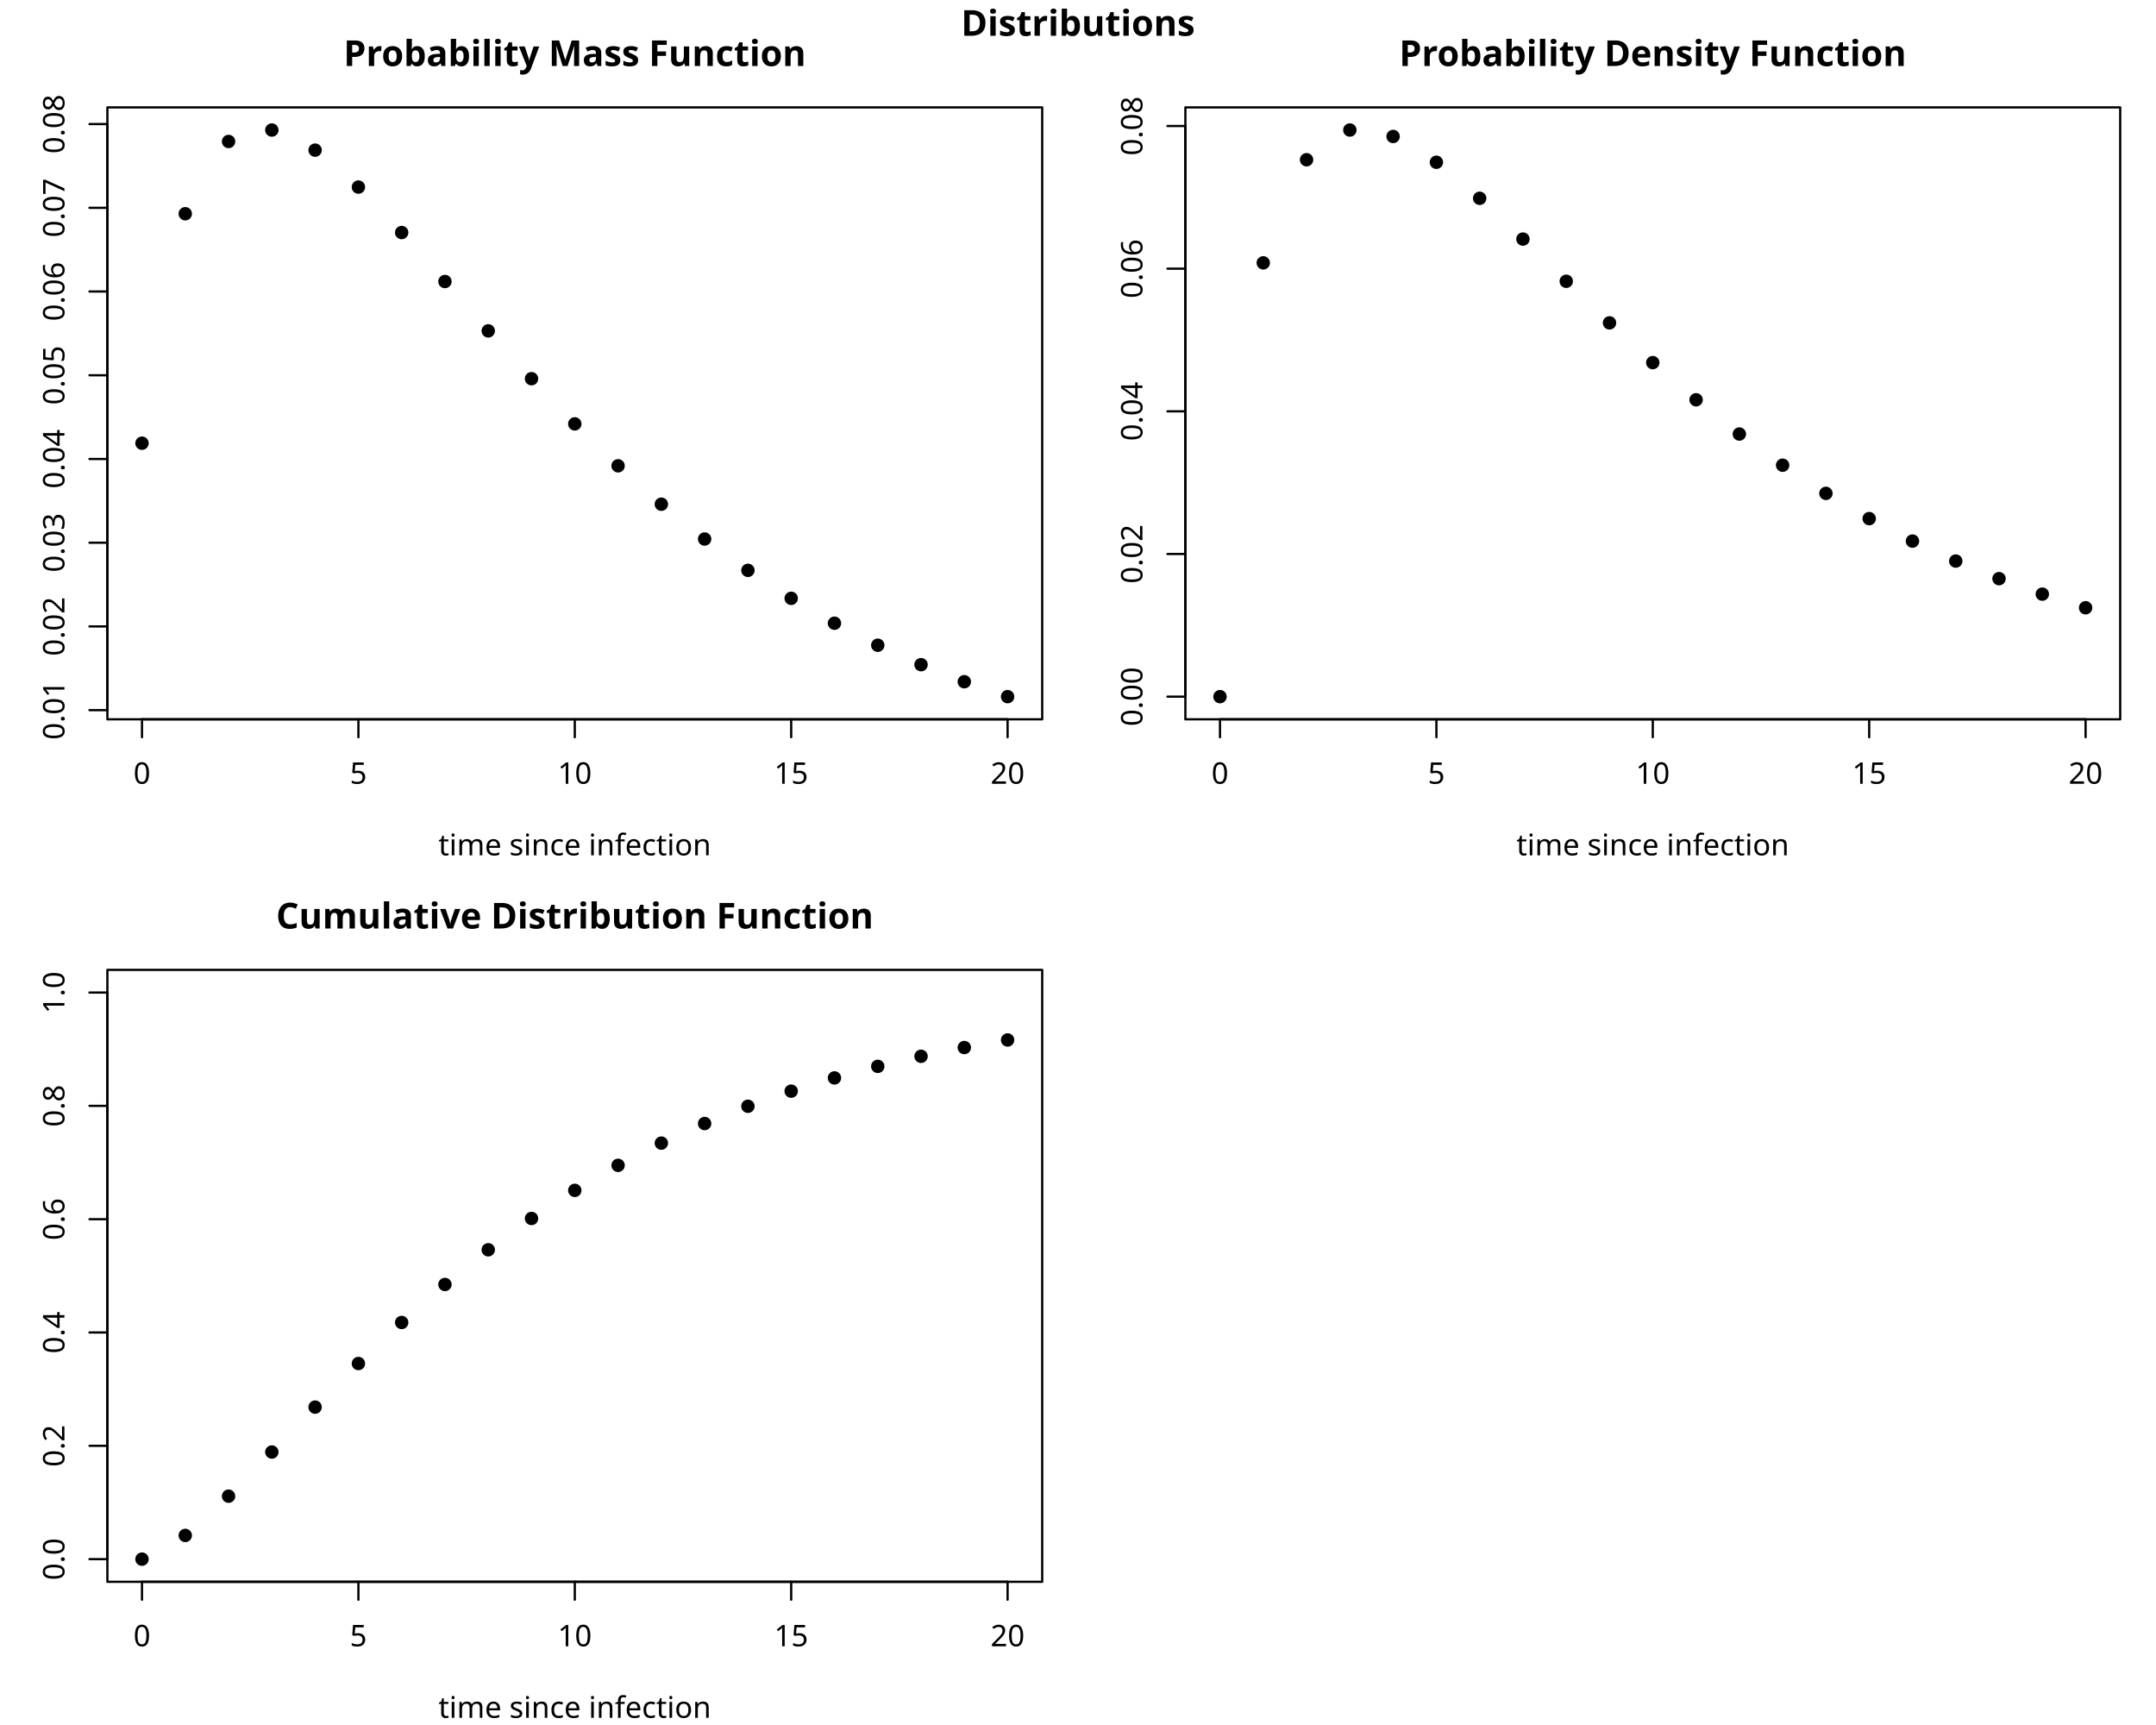
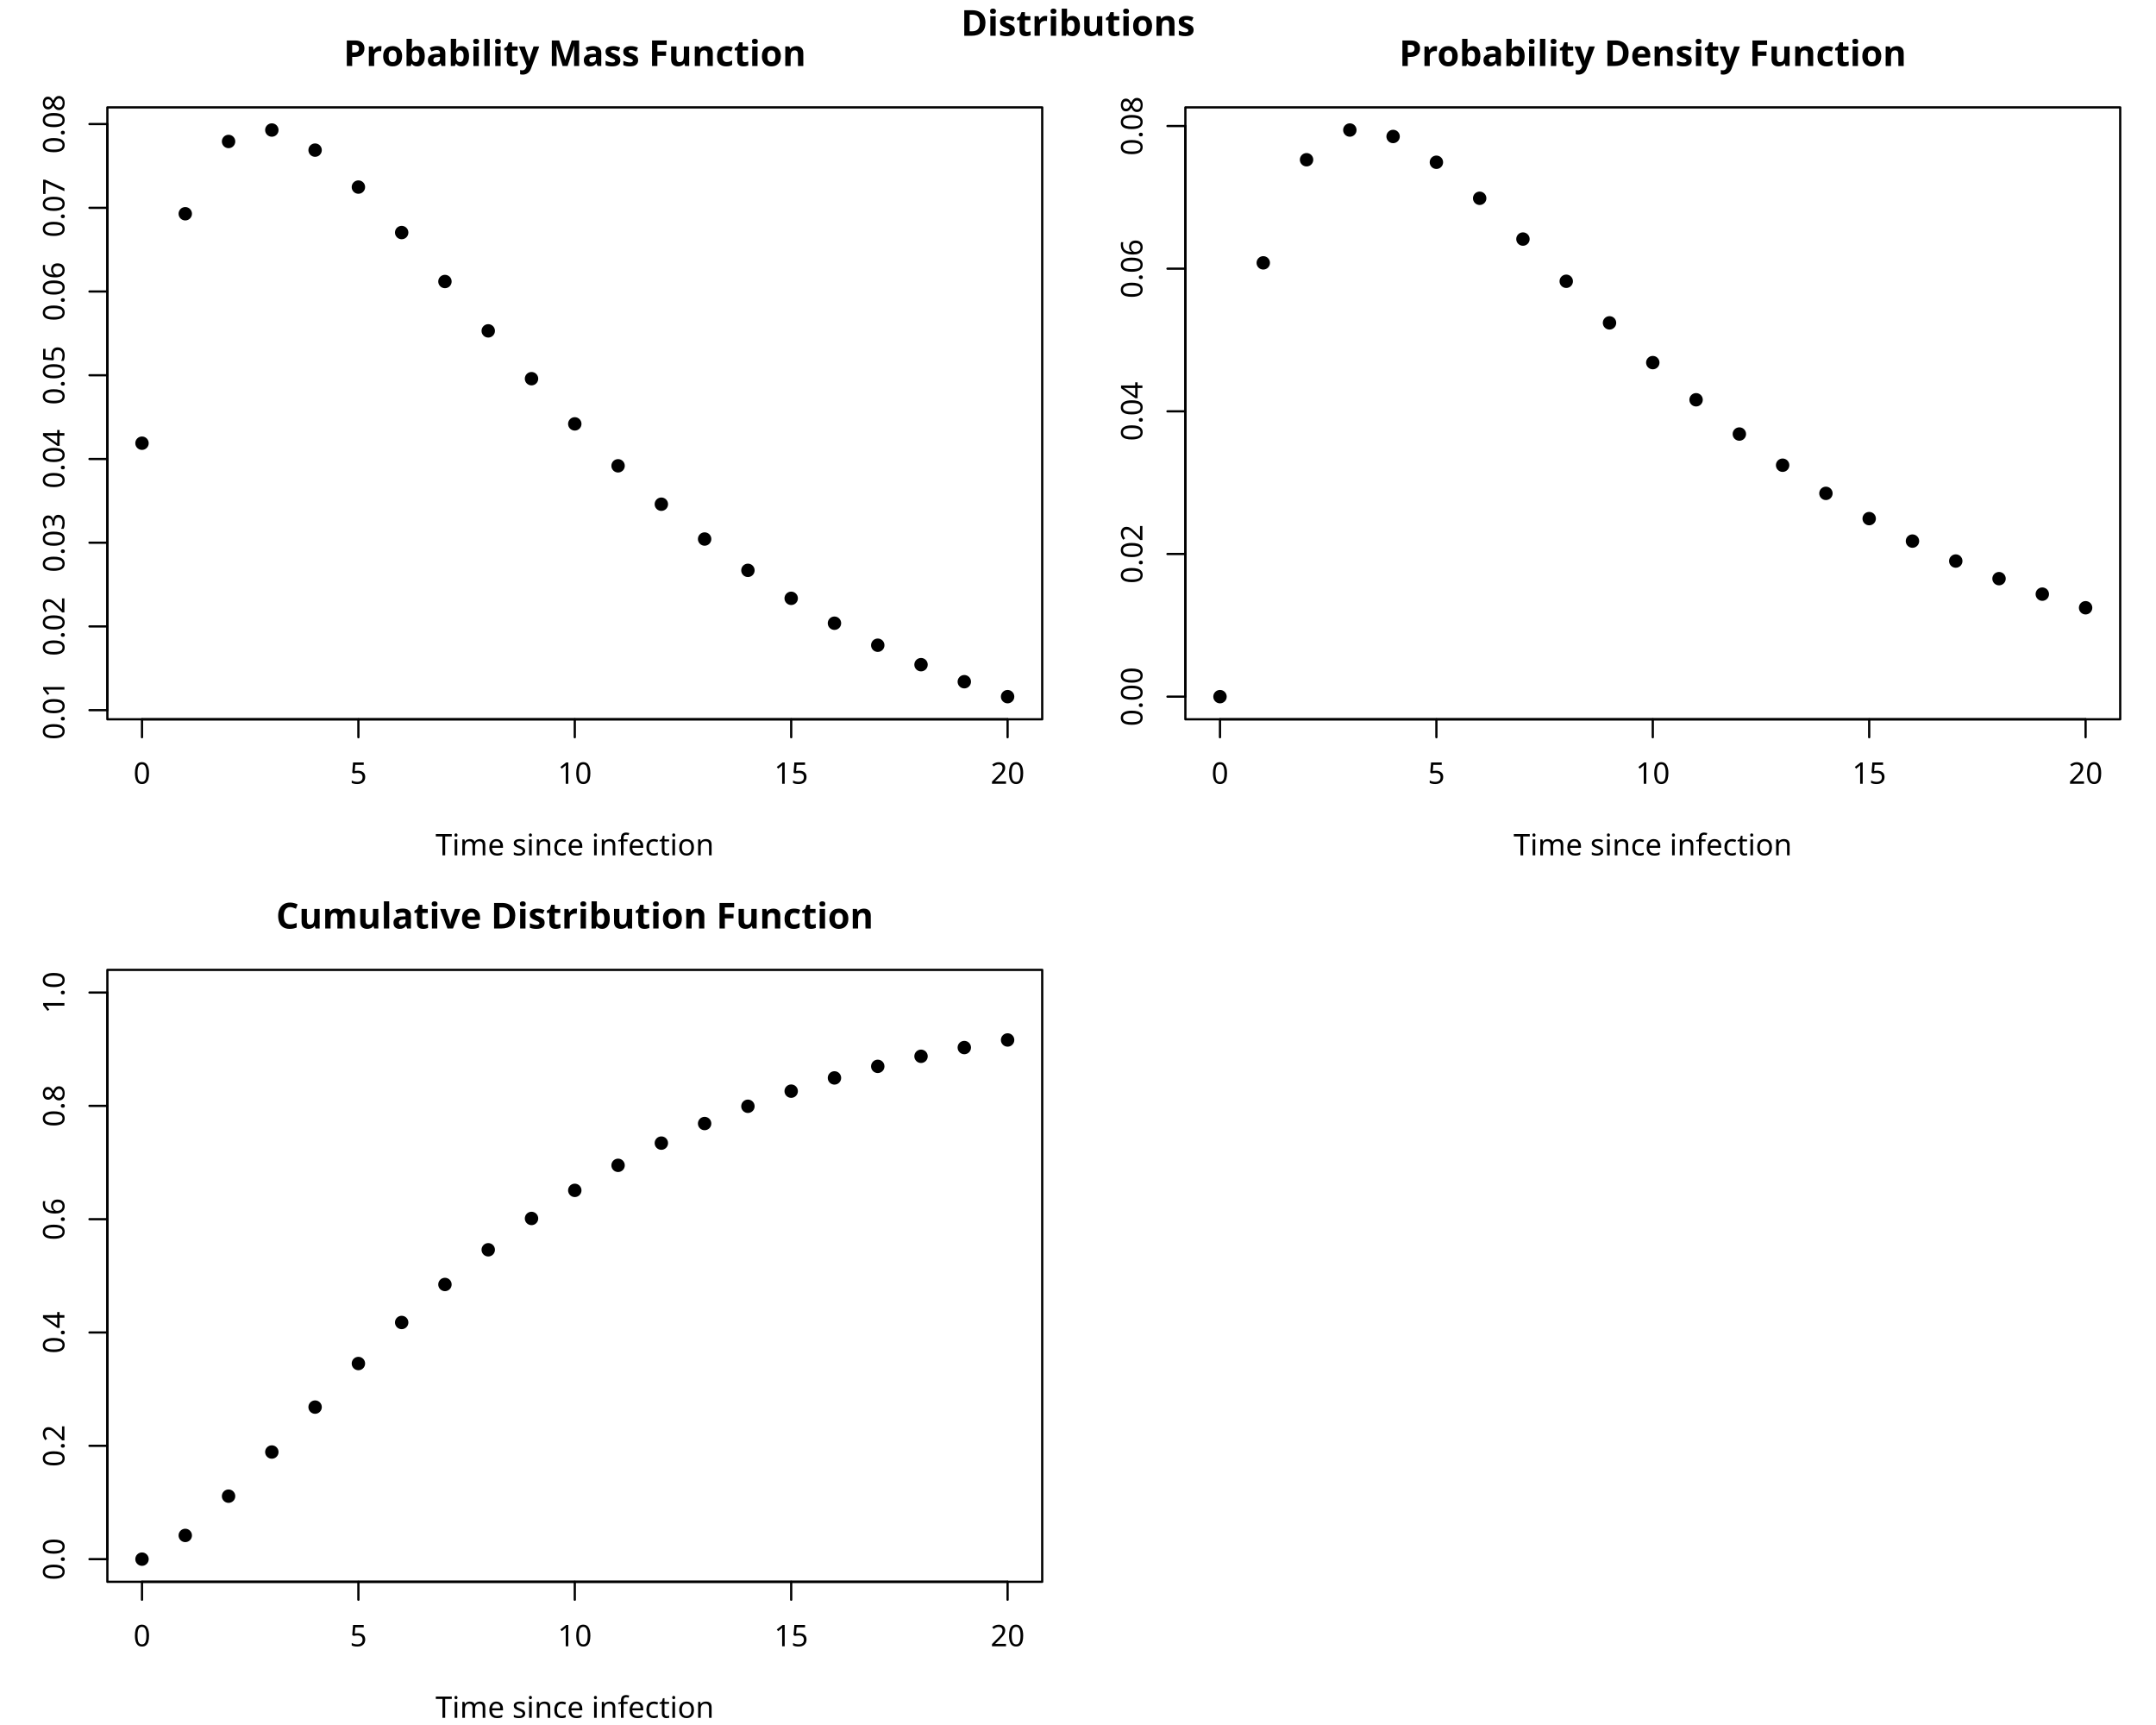
<svg xmlns="http://www.w3.org/2000/svg" class="svglite" data-engine-version="2.0" width="720.00pt" height="576.00pt" viewBox="0 0 720.00 576.00">
  <defs>
    <style type="text/css">
    .svglite line, .svglite polyline, .svglite polygon, .svglite path, .svglite rect, .svglite circle {
      fill: none;
      stroke: #000000;
      stroke-linecap: round;
      stroke-linejoin: round;
      stroke-miterlimit: 10.00;
    }
  </style>
  </defs>
  <rect width="100%" height="100%" style="stroke: none; fill: #FFFFFF;" />
  <defs>
    <clipPath id="cpMC4wMHw3MjAuMDB8MC4wMHw1NzYuMDA=">
      <rect x="0.00" y="0.00" width="720.00" height="576.00" />
    </clipPath>
  </defs>
  <g clip-path="url(#cpMC4wMHw3MjAuMDB8MC4wMHw1NzYuMDA=)">
</g>
  <defs>
    <clipPath id="cpMzUuODZ8MzQ4LjA1fDM1Ljg2fDI0MC4xOQ==">
      <rect x="35.86" y="35.86" width="312.19" height="204.34" />
    </clipPath>
  </defs>
  <g clip-path="url(#cpMzUuODZ8MzQ4LjA1fDM1Ljg2fDI0MC4xOQ==)">
    <circle cx="47.42" cy="147.99" r="2.24" style="stroke-width: 0.75; stroke: none; fill: #000000;" />
    <circle cx="61.87" cy="71.37" r="2.24" style="stroke-width: 0.75; stroke: none; fill: #000000;" />
    <circle cx="76.33" cy="47.24" r="2.24" style="stroke-width: 0.75; stroke: none; fill: #000000;" />
    <circle cx="90.78" cy="43.42" r="2.24" style="stroke-width: 0.75; stroke: none; fill: #000000;" />
    <circle cx="105.23" cy="50.13" r="2.24" style="stroke-width: 0.75; stroke: none; fill: #000000;" />
    <circle cx="119.69" cy="62.47" r="2.24" style="stroke-width: 0.75; stroke: none; fill: #000000;" />
    <circle cx="134.14" cy="77.65" r="2.24" style="stroke-width: 0.75; stroke: none; fill: #000000;" />
    <circle cx="148.59" cy="94.00" r="2.24" style="stroke-width: 0.75; stroke: none; fill: #000000;" />
    <circle cx="163.05" cy="110.48" r="2.24" style="stroke-width: 0.75; stroke: none; fill: #000000;" />
    <circle cx="177.50" cy="126.45" r="2.24" style="stroke-width: 0.75; stroke: none; fill: #000000;" />
    <circle cx="191.95" cy="141.54" r="2.24" style="stroke-width: 0.75; stroke: none; fill: #000000;" />
    <circle cx="206.41" cy="155.54" r="2.24" style="stroke-width: 0.75; stroke: none; fill: #000000;" />
    <circle cx="220.86" cy="168.36" r="2.24" style="stroke-width: 0.75; stroke: none; fill: #000000;" />
    <circle cx="235.31" cy="179.99" r="2.24" style="stroke-width: 0.75; stroke: none; fill: #000000;" />
    <circle cx="249.77" cy="190.45" r="2.24" style="stroke-width: 0.75; stroke: none; fill: #000000;" />
    <circle cx="264.22" cy="199.79" r="2.24" style="stroke-width: 0.75; stroke: none; fill: #000000;" />
    <circle cx="278.67" cy="208.10" r="2.24" style="stroke-width: 0.75; stroke: none; fill: #000000;" />
    <circle cx="293.13" cy="215.45" r="2.24" style="stroke-width: 0.75; stroke: none; fill: #000000;" />
    <circle cx="307.58" cy="221.94" r="2.24" style="stroke-width: 0.75; stroke: none; fill: #000000;" />
    <circle cx="322.03" cy="227.63" r="2.24" style="stroke-width: 0.75; stroke: none; fill: #000000;" />
    <circle cx="336.49" cy="232.62" r="2.24" style="stroke-width: 0.75; stroke: none; fill: #000000;" />
  </g>
  <g clip-path="url(#cpMC4wMHw3MjAuMDB8MC4wMHw1NzYuMDA=)">
    <line x1="47.42" y1="240.19" x2="336.49" y2="240.19" style="stroke-width: 0.75;" />
    <line x1="47.42" y1="240.19" x2="47.42" y2="246.17" style="stroke-width: 0.75;" />
    <line x1="119.69" y1="240.19" x2="119.69" y2="246.17" style="stroke-width: 0.75;" />
    <line x1="191.95" y1="240.19" x2="191.95" y2="246.17" style="stroke-width: 0.75;" />
    <line x1="264.22" y1="240.19" x2="264.22" y2="246.17" style="stroke-width: 0.75;" />
    <line x1="336.49" y1="240.19" x2="336.49" y2="246.17" style="stroke-width: 0.75;" />
    <text x="47.42" y="261.71" text-anchor="middle" style="font-size: 9.96px; font-family: sans;" textLength="5.54px" lengthAdjust="spacingAndGlyphs">0</text>
    <text x="119.69" y="261.71" text-anchor="middle" style="font-size: 9.96px; font-family: sans;" textLength="5.54px" lengthAdjust="spacingAndGlyphs">5</text>
    <text x="191.95" y="261.71" text-anchor="middle" style="font-size: 9.96px; font-family: sans;" textLength="11.08px" lengthAdjust="spacingAndGlyphs">10</text>
    <text x="264.22" y="261.71" text-anchor="middle" style="font-size: 9.96px; font-family: sans;" textLength="11.08px" lengthAdjust="spacingAndGlyphs">15</text>
    <text x="336.49" y="261.71" text-anchor="middle" style="font-size: 9.96px; font-family: sans;" textLength="11.08px" lengthAdjust="spacingAndGlyphs">20</text>
    <line x1="35.86" y1="237.13" x2="35.86" y2="41.43" style="stroke-width: 0.75;" />
    <line x1="35.86" y1="237.13" x2="29.88" y2="237.13" style="stroke-width: 0.75;" />
    <line x1="35.86" y1="209.17" x2="29.88" y2="209.17" style="stroke-width: 0.75;" />
    <line x1="35.86" y1="181.21" x2="29.88" y2="181.21" style="stroke-width: 0.75;" />
    <line x1="35.86" y1="153.26" x2="29.88" y2="153.26" style="stroke-width: 0.75;" />
    <line x1="35.86" y1="125.30" x2="29.88" y2="125.30" style="stroke-width: 0.75;" />
    <line x1="35.86" y1="97.34" x2="29.88" y2="97.34" style="stroke-width: 0.75;" />
    <line x1="35.86" y1="69.39" x2="29.88" y2="69.39" style="stroke-width: 0.75;" />
    <line x1="35.86" y1="41.43" x2="29.88" y2="41.43" style="stroke-width: 0.75;" />
    <text transform="translate(21.51,237.13) rotate(-90)" text-anchor="middle" style="font-size: 9.96px; font-family: sans;" textLength="19.39px" lengthAdjust="spacingAndGlyphs">0.01</text>
    <text transform="translate(21.51,209.17) rotate(-90)" text-anchor="middle" style="font-size: 9.96px; font-family: sans;" textLength="19.39px" lengthAdjust="spacingAndGlyphs">0.02</text>
    <text transform="translate(21.51,181.21) rotate(-90)" text-anchor="middle" style="font-size: 9.96px; font-family: sans;" textLength="19.39px" lengthAdjust="spacingAndGlyphs">0.03</text>
    <text transform="translate(21.51,153.26) rotate(-90)" text-anchor="middle" style="font-size: 9.96px; font-family: sans;" textLength="19.39px" lengthAdjust="spacingAndGlyphs">0.04</text>
    <text transform="translate(21.51,125.30) rotate(-90)" text-anchor="middle" style="font-size: 9.96px; font-family: sans;" textLength="19.39px" lengthAdjust="spacingAndGlyphs">0.05</text>
    <text transform="translate(21.51,97.34) rotate(-90)" text-anchor="middle" style="font-size: 9.96px; font-family: sans;" textLength="19.39px" lengthAdjust="spacingAndGlyphs">0.06</text>
    <text transform="translate(21.51,69.39) rotate(-90)" text-anchor="middle" style="font-size: 9.96px; font-family: sans;" textLength="19.39px" lengthAdjust="spacingAndGlyphs">0.07</text>
    <text transform="translate(21.51,41.43) rotate(-90)" text-anchor="middle" style="font-size: 9.96px; font-family: sans;" textLength="19.39px" lengthAdjust="spacingAndGlyphs">0.08</text>
    <polygon points="35.86,240.19 348.05,240.19 348.05,35.86 35.86,35.86 " style="stroke-width: 0.75; fill: none;" />
  </g>
  <defs>
    <clipPath id="cpMC4wMHwzNjAuMDB8MC4wMHwyODguMDA=">
      <rect x="0.00" y="0.00" width="360.00" height="288.00" />
    </clipPath>
  </defs>
  <g clip-path="url(#cpMC4wMHwzNjAuMDB8MC4wMHwyODguMDA=)">
    <text x="191.95" y="22.04" text-anchor="middle" style="font-size: 11.95px; font-weight: bold; font-family: sans;" textLength="136.86px" lengthAdjust="spacingAndGlyphs">Probability Mass Function</text>
-     <text x="191.95" y="285.61" text-anchor="middle" style="font-size: 9.96px; font-family: sans;" textLength="84.71px" lengthAdjust="spacingAndGlyphs">time since infection</text>
+     <text x="191.95" y="285.61" text-anchor="middle" style="font-size: 9.96px; font-family: sans;" textLength="88.03px" lengthAdjust="spacingAndGlyphs">Time since infection</text>
  </g>
  <defs>
    <clipPath id="cpMzk1Ljg2fDcwOC4wNXwzNS44NnwyNDAuMTk=">
      <rect x="395.86" y="35.86" width="312.19" height="204.34" />
    </clipPath>
  </defs>
  <g clip-path="url(#cpMzk1Ljg2fDcwOC4wNXwzNS44NnwyNDAuMTk=)">
    <circle cx="407.42" cy="232.62" r="2.24" style="stroke-width: 0.75; stroke: none; fill: #000000;" />
    <circle cx="421.87" cy="87.77" r="2.24" style="stroke-width: 0.75; stroke: none; fill: #000000;" />
    <circle cx="436.33" cy="53.34" r="2.24" style="stroke-width: 0.75; stroke: none; fill: #000000;" />
    <circle cx="450.78" cy="43.42" r="2.24" style="stroke-width: 0.75; stroke: none; fill: #000000;" />
    <circle cx="465.23" cy="45.57" r="2.24" style="stroke-width: 0.75; stroke: none; fill: #000000;" />
    <circle cx="479.69" cy="54.18" r="2.24" style="stroke-width: 0.75; stroke: none; fill: #000000;" />
    <circle cx="494.14" cy="66.21" r="2.24" style="stroke-width: 0.75; stroke: none; fill: #000000;" />
    <circle cx="508.59" cy="79.83" r="2.24" style="stroke-width: 0.75; stroke: none; fill: #000000;" />
    <circle cx="523.05" cy="93.92" r="2.24" style="stroke-width: 0.75; stroke: none; fill: #000000;" />
    <circle cx="537.50" cy="107.81" r="2.24" style="stroke-width: 0.75; stroke: none; fill: #000000;" />
    <circle cx="551.95" cy="121.08" r="2.24" style="stroke-width: 0.75; stroke: none; fill: #000000;" />
    <circle cx="566.41" cy="133.49" r="2.24" style="stroke-width: 0.75; stroke: none; fill: #000000;" />
    <circle cx="580.86" cy="144.93" r="2.24" style="stroke-width: 0.75; stroke: none; fill: #000000;" />
    <circle cx="595.31" cy="155.34" r="2.24" style="stroke-width: 0.75; stroke: none; fill: #000000;" />
    <circle cx="609.77" cy="164.74" r="2.24" style="stroke-width: 0.75; stroke: none; fill: #000000;" />
    <circle cx="624.22" cy="173.17" r="2.24" style="stroke-width: 0.75; stroke: none; fill: #000000;" />
    <circle cx="638.67" cy="180.68" r="2.24" style="stroke-width: 0.75; stroke: none; fill: #000000;" />
    <circle cx="653.13" cy="187.34" r="2.24" style="stroke-width: 0.75; stroke: none; fill: #000000;" />
    <circle cx="667.58" cy="193.22" r="2.24" style="stroke-width: 0.75; stroke: none; fill: #000000;" />
    <circle cx="682.03" cy="198.39" r="2.24" style="stroke-width: 0.75; stroke: none; fill: #000000;" />
    <circle cx="696.49" cy="202.94" r="2.24" style="stroke-width: 0.75; stroke: none; fill: #000000;" />
  </g>
  <g clip-path="url(#cpMC4wMHw3MjAuMDB8MC4wMHw1NzYuMDA=)">
    <line x1="407.42" y1="240.19" x2="696.49" y2="240.19" style="stroke-width: 0.75;" />
    <line x1="407.42" y1="240.19" x2="407.42" y2="246.17" style="stroke-width: 0.75;" />
    <line x1="479.69" y1="240.19" x2="479.69" y2="246.17" style="stroke-width: 0.75;" />
    <line x1="551.95" y1="240.19" x2="551.95" y2="246.17" style="stroke-width: 0.75;" />
    <line x1="624.22" y1="240.19" x2="624.22" y2="246.17" style="stroke-width: 0.75;" />
    <line x1="696.49" y1="240.19" x2="696.49" y2="246.17" style="stroke-width: 0.75;" />
    <text x="407.42" y="261.71" text-anchor="middle" style="font-size: 9.96px; font-family: sans;" textLength="5.54px" lengthAdjust="spacingAndGlyphs">0</text>
    <text x="479.69" y="261.71" text-anchor="middle" style="font-size: 9.96px; font-family: sans;" textLength="5.54px" lengthAdjust="spacingAndGlyphs">5</text>
    <text x="551.95" y="261.71" text-anchor="middle" style="font-size: 9.96px; font-family: sans;" textLength="11.08px" lengthAdjust="spacingAndGlyphs">10</text>
    <text x="624.22" y="261.71" text-anchor="middle" style="font-size: 9.96px; font-family: sans;" textLength="11.08px" lengthAdjust="spacingAndGlyphs">15</text>
    <text x="696.49" y="261.71" text-anchor="middle" style="font-size: 9.96px; font-family: sans;" textLength="11.08px" lengthAdjust="spacingAndGlyphs">20</text>
    <line x1="395.86" y1="232.62" x2="395.86" y2="42.08" style="stroke-width: 0.75;" />
    <line x1="395.86" y1="232.62" x2="389.88" y2="232.62" style="stroke-width: 0.75;" />
    <line x1="395.86" y1="184.99" x2="389.88" y2="184.99" style="stroke-width: 0.75;" />
    <line x1="395.86" y1="137.35" x2="389.88" y2="137.35" style="stroke-width: 0.75;" />
    <line x1="395.86" y1="89.72" x2="389.88" y2="89.72" style="stroke-width: 0.75;" />
    <line x1="395.86" y1="42.08" x2="389.88" y2="42.08" style="stroke-width: 0.75;" />
    <text transform="translate(381.51,232.62) rotate(-90)" text-anchor="middle" style="font-size: 9.96px; font-family: sans;" textLength="19.39px" lengthAdjust="spacingAndGlyphs">0.00</text>
    <text transform="translate(381.51,184.99) rotate(-90)" text-anchor="middle" style="font-size: 9.96px; font-family: sans;" textLength="19.39px" lengthAdjust="spacingAndGlyphs">0.02</text>
    <text transform="translate(381.51,137.35) rotate(-90)" text-anchor="middle" style="font-size: 9.96px; font-family: sans;" textLength="19.39px" lengthAdjust="spacingAndGlyphs">0.04</text>
    <text transform="translate(381.51,89.72) rotate(-90)" text-anchor="middle" style="font-size: 9.96px; font-family: sans;" textLength="19.39px" lengthAdjust="spacingAndGlyphs">0.06</text>
    <text transform="translate(381.51,42.08) rotate(-90)" text-anchor="middle" style="font-size: 9.96px; font-family: sans;" textLength="19.39px" lengthAdjust="spacingAndGlyphs">0.08</text>
    <polygon points="395.86,240.19 708.05,240.19 708.05,35.86 395.86,35.86 " style="stroke-width: 0.75; fill: none;" />
  </g>
  <defs>
    <clipPath id="cpMzYwLjAwfDcyMC4wMHwwLjAwfDI4OC4wMA==">
      <rect x="360.00" y="0.00" width="360.00" height="288.00" />
    </clipPath>
  </defs>
  <g clip-path="url(#cpMzYwLjAwfDcyMC4wMHwwLjAwfDI4OC4wMA==)">
    <text x="551.95" y="22.04" text-anchor="middle" style="font-size: 11.95px; font-weight: bold; font-family: sans;" textLength="148.16px" lengthAdjust="spacingAndGlyphs">Probability Density Function</text>
-     <text x="551.95" y="285.61" text-anchor="middle" style="font-size: 9.96px; font-family: sans;" textLength="84.71px" lengthAdjust="spacingAndGlyphs">time since infection</text>
+     <text x="551.95" y="285.61" text-anchor="middle" style="font-size: 9.96px; font-family: sans;" textLength="88.03px" lengthAdjust="spacingAndGlyphs">Time since infection</text>
  </g>
  <defs>
    <clipPath id="cpMzUuODZ8MzQ4LjA1fDMyMy44Nnw1MjguMTk=">
      <rect x="35.86" y="323.86" width="312.19" height="204.34" />
    </clipPath>
  </defs>
  <g clip-path="url(#cpMzUuODZ8MzQ4LjA1fDMyMy44Nnw1MjguMTk=)">
    <circle cx="47.42" cy="520.62" r="2.24" style="stroke-width: 0.75; stroke: none; fill: #000000;" />
    <circle cx="61.87" cy="512.70" r="2.24" style="stroke-width: 0.75; stroke: none; fill: #000000;" />
    <circle cx="76.33" cy="499.59" r="2.24" style="stroke-width: 0.75; stroke: none; fill: #000000;" />
    <circle cx="90.78" cy="484.85" r="2.24" style="stroke-width: 0.75; stroke: none; fill: #000000;" />
    <circle cx="105.23" cy="469.85" r="2.24" style="stroke-width: 0.75; stroke: none; fill: #000000;" />
    <circle cx="119.69" cy="455.30" r="2.24" style="stroke-width: 0.75; stroke: none; fill: #000000;" />
    <circle cx="134.14" cy="441.59" r="2.24" style="stroke-width: 0.75; stroke: none; fill: #000000;" />
    <circle cx="148.59" cy="428.90" r="2.24" style="stroke-width: 0.75; stroke: none; fill: #000000;" />
    <circle cx="163.05" cy="417.32" r="2.24" style="stroke-width: 0.75; stroke: none; fill: #000000;" />
    <circle cx="177.50" cy="406.86" r="2.24" style="stroke-width: 0.75; stroke: none; fill: #000000;" />
    <circle cx="191.95" cy="397.48" r="2.24" style="stroke-width: 0.75; stroke: none; fill: #000000;" />
    <circle cx="206.41" cy="389.12" r="2.24" style="stroke-width: 0.75; stroke: none; fill: #000000;" />
    <circle cx="220.86" cy="381.70" r="2.24" style="stroke-width: 0.75; stroke: none; fill: #000000;" />
    <circle cx="235.31" cy="375.16" r="2.24" style="stroke-width: 0.75; stroke: none; fill: #000000;" />
    <circle cx="249.77" cy="369.40" r="2.24" style="stroke-width: 0.75; stroke: none; fill: #000000;" />
    <circle cx="264.22" cy="364.35" r="2.24" style="stroke-width: 0.75; stroke: none; fill: #000000;" />
    <circle cx="278.67" cy="359.93" r="2.24" style="stroke-width: 0.75; stroke: none; fill: #000000;" />
    <circle cx="293.13" cy="356.07" r="2.24" style="stroke-width: 0.75; stroke: none; fill: #000000;" />
    <circle cx="307.58" cy="352.71" r="2.24" style="stroke-width: 0.75; stroke: none; fill: #000000;" />
    <circle cx="322.03" cy="349.79" r="2.24" style="stroke-width: 0.75; stroke: none; fill: #000000;" />
    <circle cx="336.49" cy="347.26" r="2.24" style="stroke-width: 0.75; stroke: none; fill: #000000;" />
  </g>
  <g clip-path="url(#cpMC4wMHw3MjAuMDB8MC4wMHw1NzYuMDA=)">
    <line x1="47.42" y1="528.19" x2="336.49" y2="528.19" style="stroke-width: 0.75;" />
    <line x1="47.42" y1="528.19" x2="47.42" y2="534.17" style="stroke-width: 0.75;" />
    <line x1="119.69" y1="528.19" x2="119.69" y2="534.17" style="stroke-width: 0.75;" />
    <line x1="191.95" y1="528.19" x2="191.95" y2="534.17" style="stroke-width: 0.75;" />
    <line x1="264.22" y1="528.19" x2="264.22" y2="534.17" style="stroke-width: 0.75;" />
    <line x1="336.49" y1="528.19" x2="336.49" y2="534.17" style="stroke-width: 0.75;" />
    <text x="47.42" y="549.71" text-anchor="middle" style="font-size: 9.96px; font-family: sans;" textLength="5.54px" lengthAdjust="spacingAndGlyphs">0</text>
    <text x="119.69" y="549.71" text-anchor="middle" style="font-size: 9.96px; font-family: sans;" textLength="5.54px" lengthAdjust="spacingAndGlyphs">5</text>
    <text x="191.95" y="549.71" text-anchor="middle" style="font-size: 9.96px; font-family: sans;" textLength="11.08px" lengthAdjust="spacingAndGlyphs">10</text>
    <text x="264.22" y="549.71" text-anchor="middle" style="font-size: 9.96px; font-family: sans;" textLength="11.08px" lengthAdjust="spacingAndGlyphs">15</text>
    <text x="336.49" y="549.71" text-anchor="middle" style="font-size: 9.96px; font-family: sans;" textLength="11.08px" lengthAdjust="spacingAndGlyphs">20</text>
    <line x1="35.86" y1="520.62" x2="35.86" y2="331.42" style="stroke-width: 0.75;" />
    <line x1="35.86" y1="520.62" x2="29.88" y2="520.62" style="stroke-width: 0.75;" />
    <line x1="35.86" y1="482.78" x2="29.88" y2="482.78" style="stroke-width: 0.75;" />
    <line x1="35.86" y1="444.94" x2="29.88" y2="444.94" style="stroke-width: 0.75;" />
    <line x1="35.86" y1="407.10" x2="29.88" y2="407.10" style="stroke-width: 0.75;" />
    <line x1="35.86" y1="369.26" x2="29.88" y2="369.26" style="stroke-width: 0.75;" />
    <line x1="35.86" y1="331.42" x2="29.88" y2="331.42" style="stroke-width: 0.75;" />
    <text transform="translate(21.51,520.62) rotate(-90)" text-anchor="middle" style="font-size: 9.96px; font-family: sans;" textLength="13.85px" lengthAdjust="spacingAndGlyphs">0.0</text>
    <text transform="translate(21.51,482.78) rotate(-90)" text-anchor="middle" style="font-size: 9.96px; font-family: sans;" textLength="13.85px" lengthAdjust="spacingAndGlyphs">0.2</text>
    <text transform="translate(21.51,444.94) rotate(-90)" text-anchor="middle" style="font-size: 9.96px; font-family: sans;" textLength="13.85px" lengthAdjust="spacingAndGlyphs">0.4</text>
    <text transform="translate(21.51,407.10) rotate(-90)" text-anchor="middle" style="font-size: 9.96px; font-family: sans;" textLength="13.85px" lengthAdjust="spacingAndGlyphs">0.6</text>
    <text transform="translate(21.51,369.26) rotate(-90)" text-anchor="middle" style="font-size: 9.96px; font-family: sans;" textLength="13.85px" lengthAdjust="spacingAndGlyphs">0.8</text>
    <text transform="translate(21.51,331.42) rotate(-90)" text-anchor="middle" style="font-size: 9.96px; font-family: sans;" textLength="13.85px" lengthAdjust="spacingAndGlyphs">1.0</text>
    <polygon points="35.86,528.19 348.05,528.19 348.05,323.86 35.86,323.86 " style="stroke-width: 0.75; fill: none;" />
  </g>
  <defs>
    <clipPath id="cpMC4wMHwzNjAuMDB8Mjg4LjAwfDU3Ni4wMA==">
      <rect x="0.00" y="288.00" width="360.00" height="288.00" />
    </clipPath>
  </defs>
  <g clip-path="url(#cpMC4wMHwzNjAuMDB8Mjg4LjAwfDU3Ni4wMA==)">
    <text x="191.95" y="310.04" text-anchor="middle" style="font-size: 11.95px; font-weight: bold; font-family: sans;" textLength="172.07px" lengthAdjust="spacingAndGlyphs">Cumulative Distribution Function</text>
-     <text x="191.95" y="573.61" text-anchor="middle" style="font-size: 9.96px; font-family: sans;" textLength="84.71px" lengthAdjust="spacingAndGlyphs">time since infection</text>
+     <text x="191.95" y="573.61" text-anchor="middle" style="font-size: 9.96px; font-family: sans;" textLength="88.03px" lengthAdjust="spacingAndGlyphs">Time since infection</text>
  </g>
  <g clip-path="url(#cpMC4wMHw3MjAuMDB8MC4wMHw1NzYuMDA=)">
    <text x="360.00" y="11.95" text-anchor="middle" style="font-size: 11.95px; font-weight: bold; font-family: sans;" textLength="65.77px" lengthAdjust="spacingAndGlyphs">Distributions</text>
  </g>
  <defs>
    <clipPath id="cpNTkuMDR8Njg5Ljc2fDU5LjA0fDUwMi41Ng==">
      <rect x="59.04" y="59.04" width="630.72" height="443.52" />
    </clipPath>
  </defs>
  <g clip-path="url(#cpNTkuMDR8Njg5Ljc2fDU5LjA0fDUwMi41Ng==)">
</g>
</svg>
